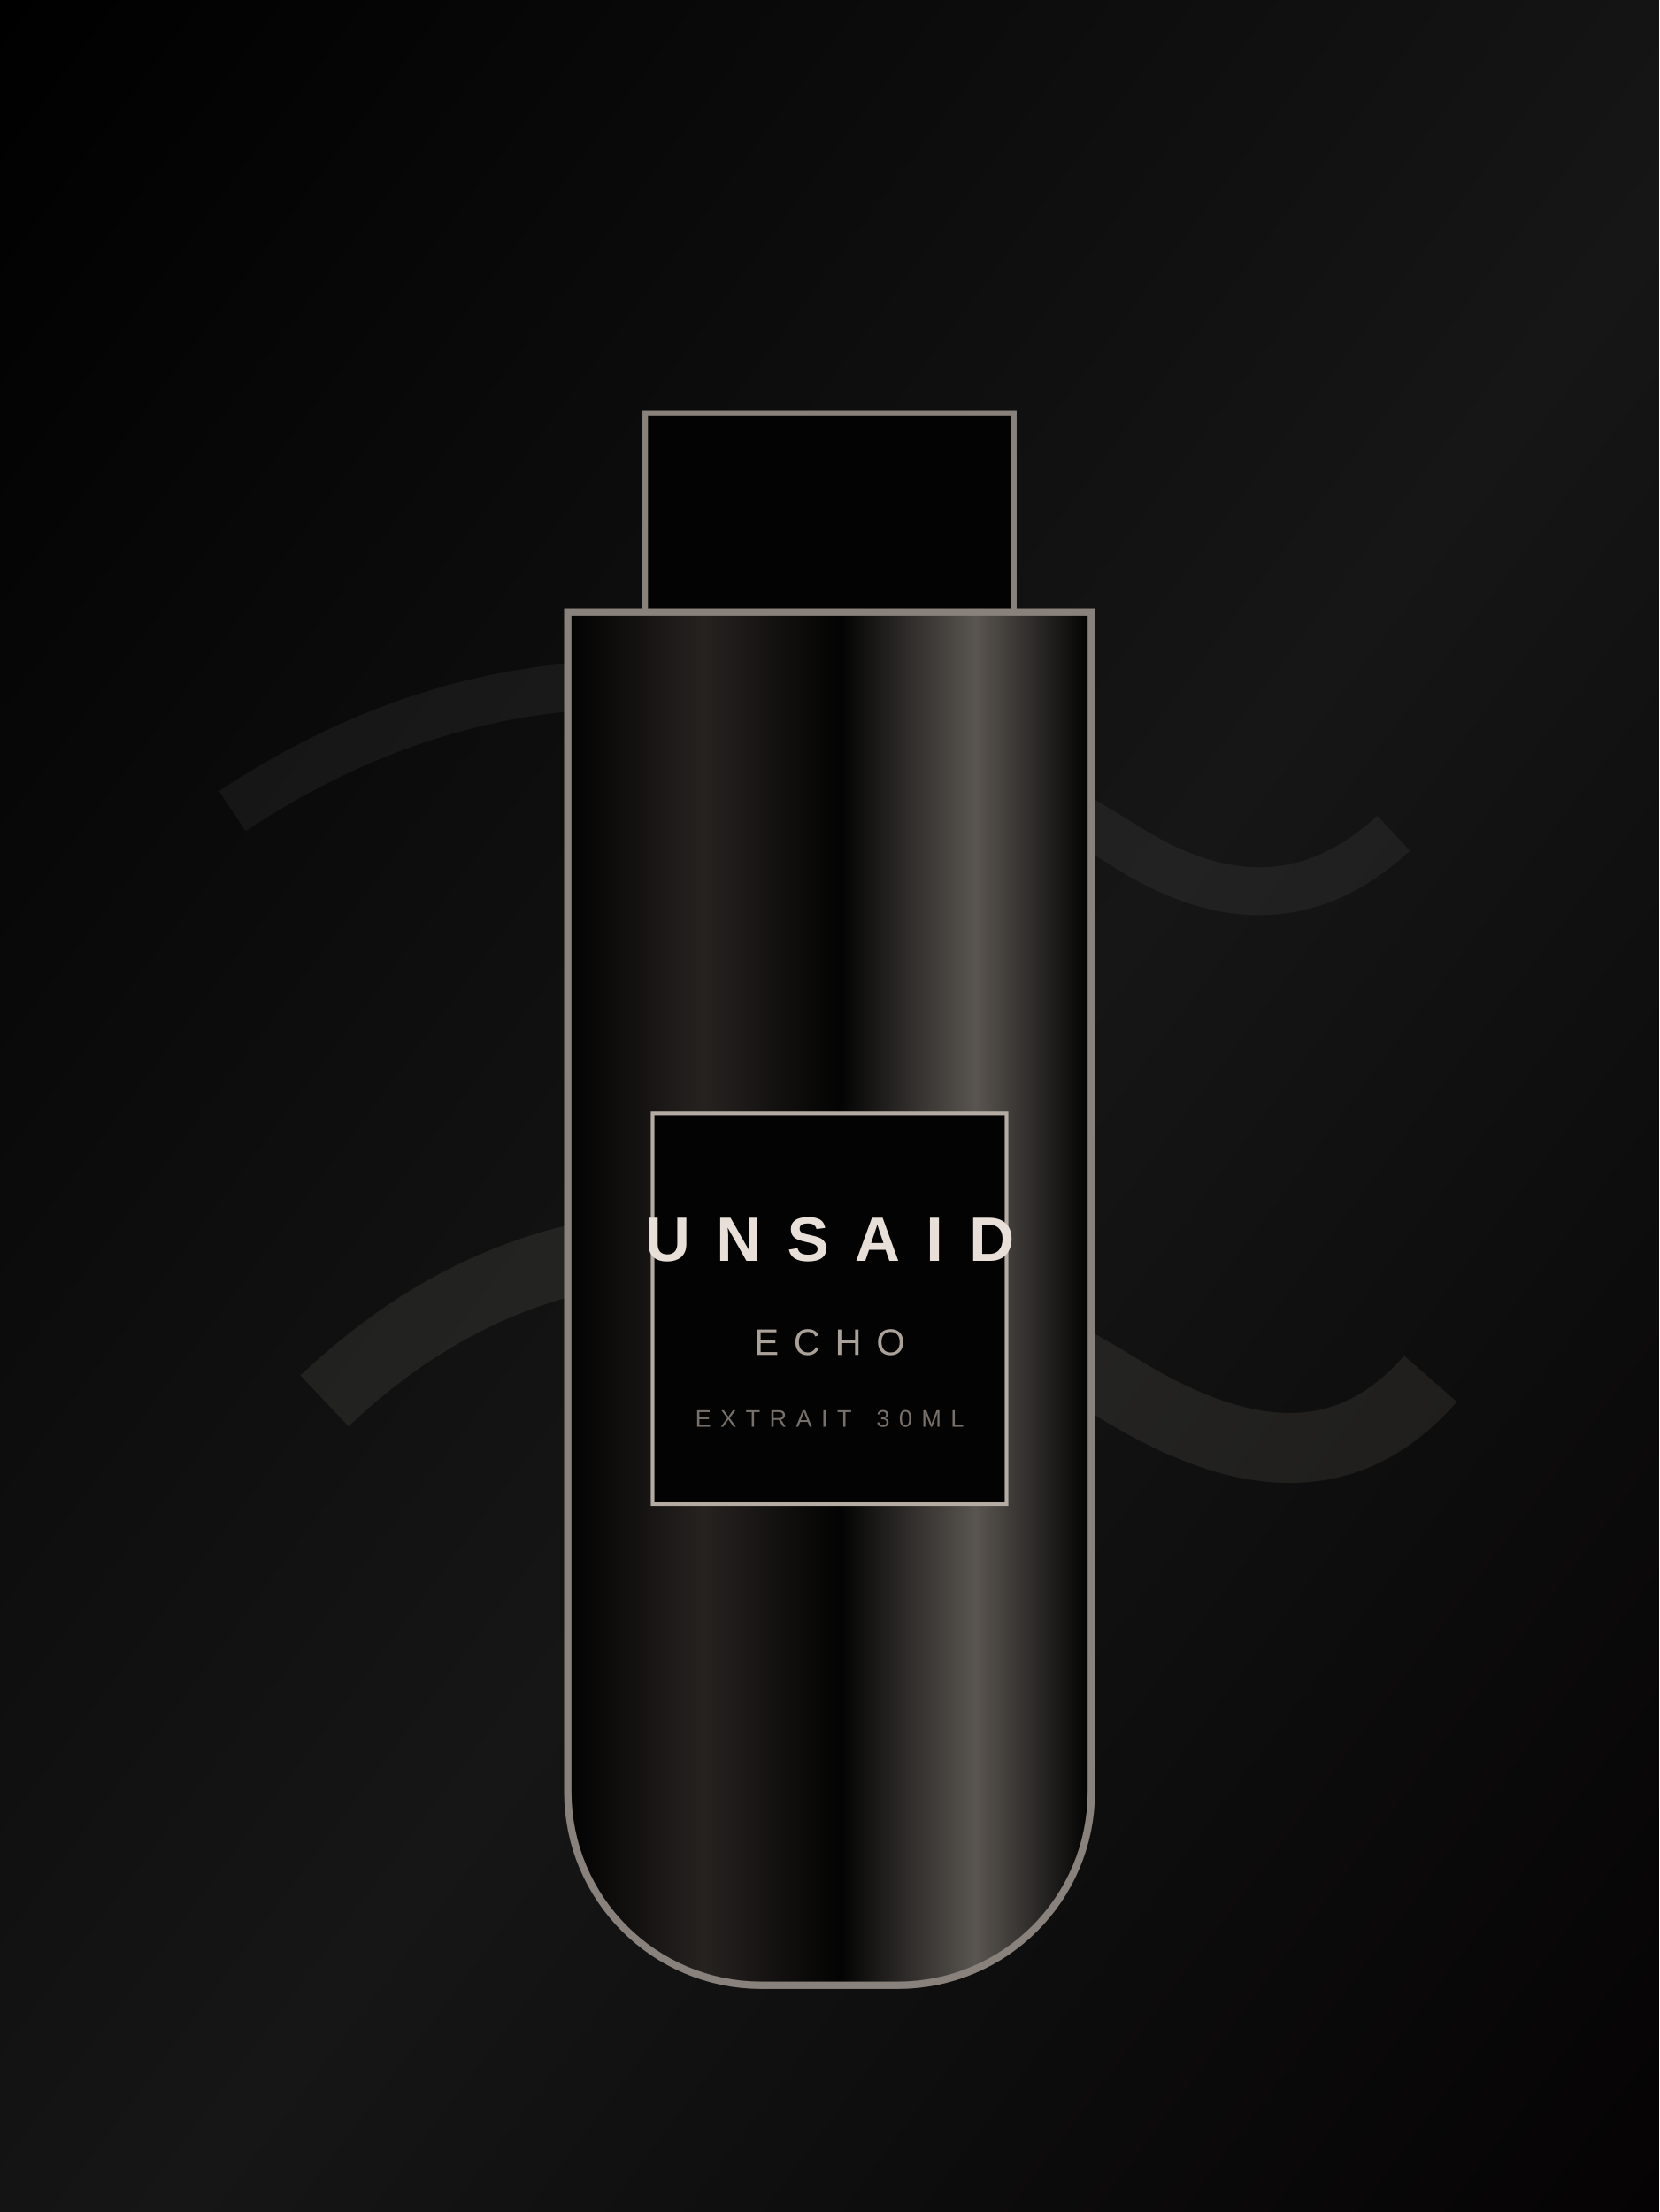
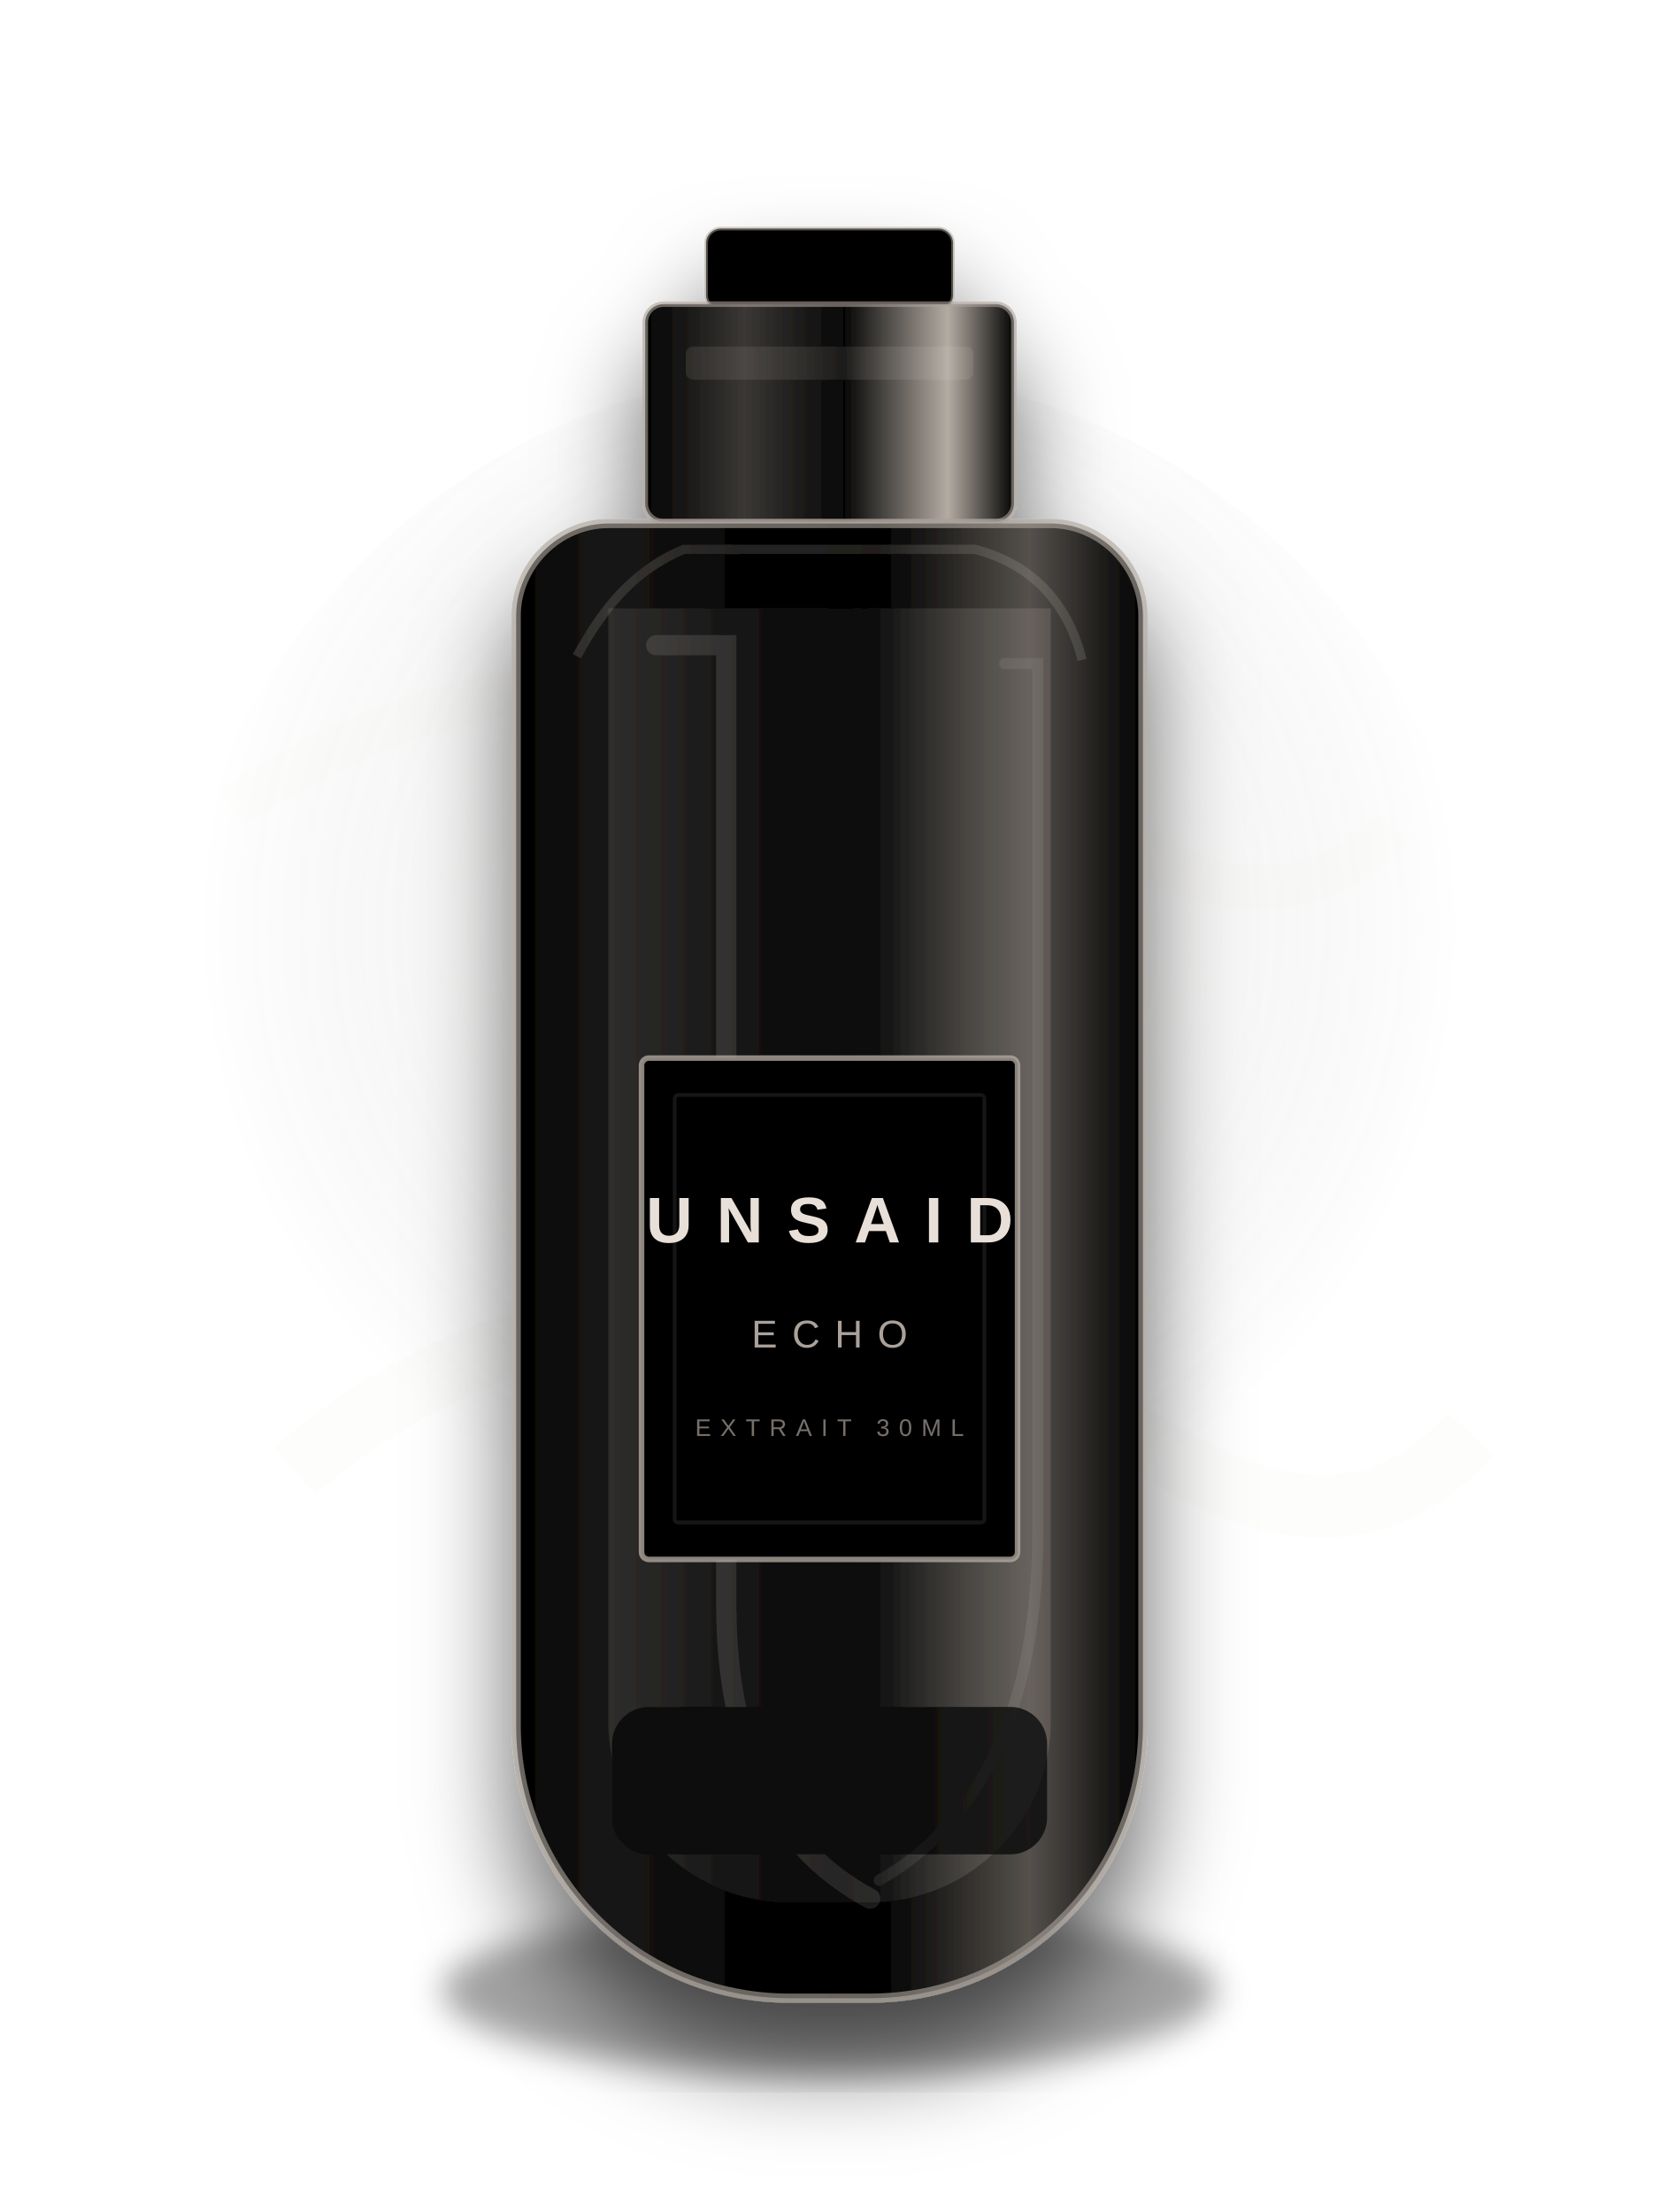
<svg xmlns="http://www.w3.org/2000/svg" viewBox="0 0 900 1200" role="img" aria-labelledby="title desc">
  <defs>
-     <linearGradient id="smoke" x1="0" x2="1" y1="0" y2="1">
-       <stop offset="0" stop-color="#000" />
-       <stop offset="0.55" stop-color="#161616" />
-       <stop offset="1" stop-color="#050303" />
-     </linearGradient>
    <linearGradient id="glass" x1="0" x2="1">
      <stop offset="0" stop-color="#020202" />
-       <stop offset="0.26" stop-color="#262220" />
-       <stop offset="0.52" stop-color="#030303" />
-       <stop offset="0.78" stop-color="#5a5550" />
+       <stop offset="0.14" stop-color="#191817" />
+       <stop offset="0.36" stop-color="#040404" />
+       <stop offset="0.58" stop-color="#000" />
+       <stop offset="0.82" stop-color="#55514c" />
      <stop offset="1" stop-color="#020202" />
    </linearGradient>
+     <linearGradient id="edge" x1="0" x2="1">
+       <stop offset="0" stop-color="#e8e0d8" stop-opacity="0.12" />
+       <stop offset="0.52" stop-color="#fff" stop-opacity="0.04" />
+       <stop offset="1" stop-color="#aaa199" stop-opacity="0.24" />
+     </linearGradient>
+     <linearGradient id="cap" x1="0" x2="1">
+       <stop offset="0" stop-color="#030303" />
+       <stop offset="0.27" stop-color="#3a3735" />
+       <stop offset="0.54" stop-color="#060606" />
+       <stop offset="0.82" stop-color="#b4aca3" />
+       <stop offset="1" stop-color="#030303" />
+     </linearGradient>
+     <radialGradient id="shine" cx="50%" cy="42%" r="48%">
+       <stop offset="0" stop-color="#e8e0d8" stop-opacity="0.20" />
+       <stop offset="0.5" stop-color="#aaa199" stop-opacity="0.08" />
+       <stop offset="1" stop-color="#000" stop-opacity="0" />
+     </radialGradient>
+     <filter id="softShadow" x="-30%" y="-30%" width="160%" height="170%">
+       <feDropShadow dx="0" dy="34" stdDeviation="26" flood-color="#000" flood-opacity="0.58" />
+     </filter>
+     <filter id="blur">
+       <feGaussianBlur stdDeviation="9" />
+     </filter>
  </defs>
-   <rect width="900" height="1200" fill="url(#smoke)" />
-   <path d="M176 760c116-110 260-112 432-6 72 44 126 42 168-6" fill="none" stroke="#e7e2d8" stroke-opacity="0.08" stroke-width="38" />
-   <path d="M126 440c148-98 310-91 486 20 54 34 102 31 144-8" fill="none" stroke="#e7e2d8" stroke-opacity="0.06" stroke-width="26" />
-   <path d="M350 224h200v116H350z" fill="#030303" stroke="#89817b" stroke-width="3" />
-   <path d="M308 332h284v640c0 58-47 105-105 105h-74c-58 0-105-47-105-105V332z" fill="url(#glass)" stroke="#89817b" stroke-width="4" />
-   <rect x="354" y="604" width="192" height="212" fill="#030303" stroke="#b4aca3" stroke-width="2" />
-   <text x="450" y="684" fill="#e8e0d8" font-family="Arial, Helvetica, sans-serif" font-size="34" font-weight="700" text-anchor="middle" letter-spacing="14">UNSAID</text>
-   <text x="450" y="735" fill="#aaa199" font-family="Arial, Helvetica, sans-serif" font-size="20" text-anchor="middle" letter-spacing="8">ECHO</text>
-   <text x="450" y="774" fill="#77706b" font-family="Arial, Helvetica, sans-serif" font-size="13" text-anchor="middle" letter-spacing="5">EXTRAIT 30ML</text>
+   <ellipse cx="450" cy="1080" rx="210" ry="46" fill="#000" opacity="0.36" filter="url(#blur)" />
+   <circle cx="450" cy="560" r="360" fill="url(#shine)" />
+   <path d="M160 798c126-110 294-112 474-8 68 40 120 36 164-12" fill="none" stroke="#e7e2d8" stroke-opacity="0.08" stroke-width="34" />
+   <path d="M126 438c148-98 310-91 486 20 54 34 102 31 144-8" fill="none" stroke="#e7e2d8" stroke-opacity="0.05" stroke-width="24" />
+   <g filter="url(#softShadow)">
+     <rect x="383" y="124" width="134" height="44" rx="8" fill="#030303" stroke="#aaa199" stroke-opacity="0.48" stroke-width="2" />
+     <rect x="350" y="165" width="200" height="118" rx="10" fill="url(#cap)" stroke="#aaa199" stroke-opacity="0.60" stroke-width="3" />
+     <rect x="372" y="188" width="156" height="18" rx="4" fill="#e8e0d8" opacity="0.10" />
+     <path d="M330 284h240c27 0 50 23 50 50v602c0 82-66 148-148 148h-44c-82 0-148-66-148-148V334c0-27 23-50 50-50z" fill="url(#glass)" stroke="#aaa199" stroke-opacity="0.62" stroke-width="5" />
+     <path d="M313 356c16-30 34-48 58-58h158c30 8 50 28 58 60" fill="none" stroke="#e8e0d8" stroke-opacity="0.14" stroke-width="5" />
+     <path d="M330 330v604c0 54 44 98 98 98h44c54 0 98-44 98-98V330" fill="url(#edge)" opacity="0.9" />
+     <path d="M356 350h38v520c0 82 28 133 78 160" fill="none" stroke="#e8e0d8" stroke-opacity="0.13" stroke-width="11" stroke-linecap="round" />
+     <path d="M545 360h18v470c0 95-30 158-86 190" fill="none" stroke="#e8e0d8" stroke-opacity="0.09" stroke-width="6" stroke-linecap="round" />
+     <rect x="332" y="926" width="236" height="80" rx="20" fill="#060606" opacity="0.74" />
+     <rect x="348" y="574" width="204" height="272" rx="4" fill="#030303" stroke="#b4aca3" stroke-opacity="0.76" stroke-width="3" />
+     <rect x="366" y="594" width="168" height="232" rx="2" fill="none" stroke="#e8e0d8" stroke-opacity="0.08" stroke-width="2" />
+     <text x="450" y="674" fill="#e8e0d8" font-family="Arial, Helvetica, sans-serif" font-size="35" font-weight="700" text-anchor="middle" letter-spacing="13">UNSAID</text>
+     <text x="450" y="731" fill="#aaa199" font-family="Arial, Helvetica, sans-serif" font-size="21" text-anchor="middle" letter-spacing="8">ECHO</text>
+     <text x="450" y="779" fill="#77706b" font-family="Arial, Helvetica, sans-serif" font-size="13" text-anchor="middle" letter-spacing="5">EXTRAIT 30ML</text>
+   </g>
</svg>
